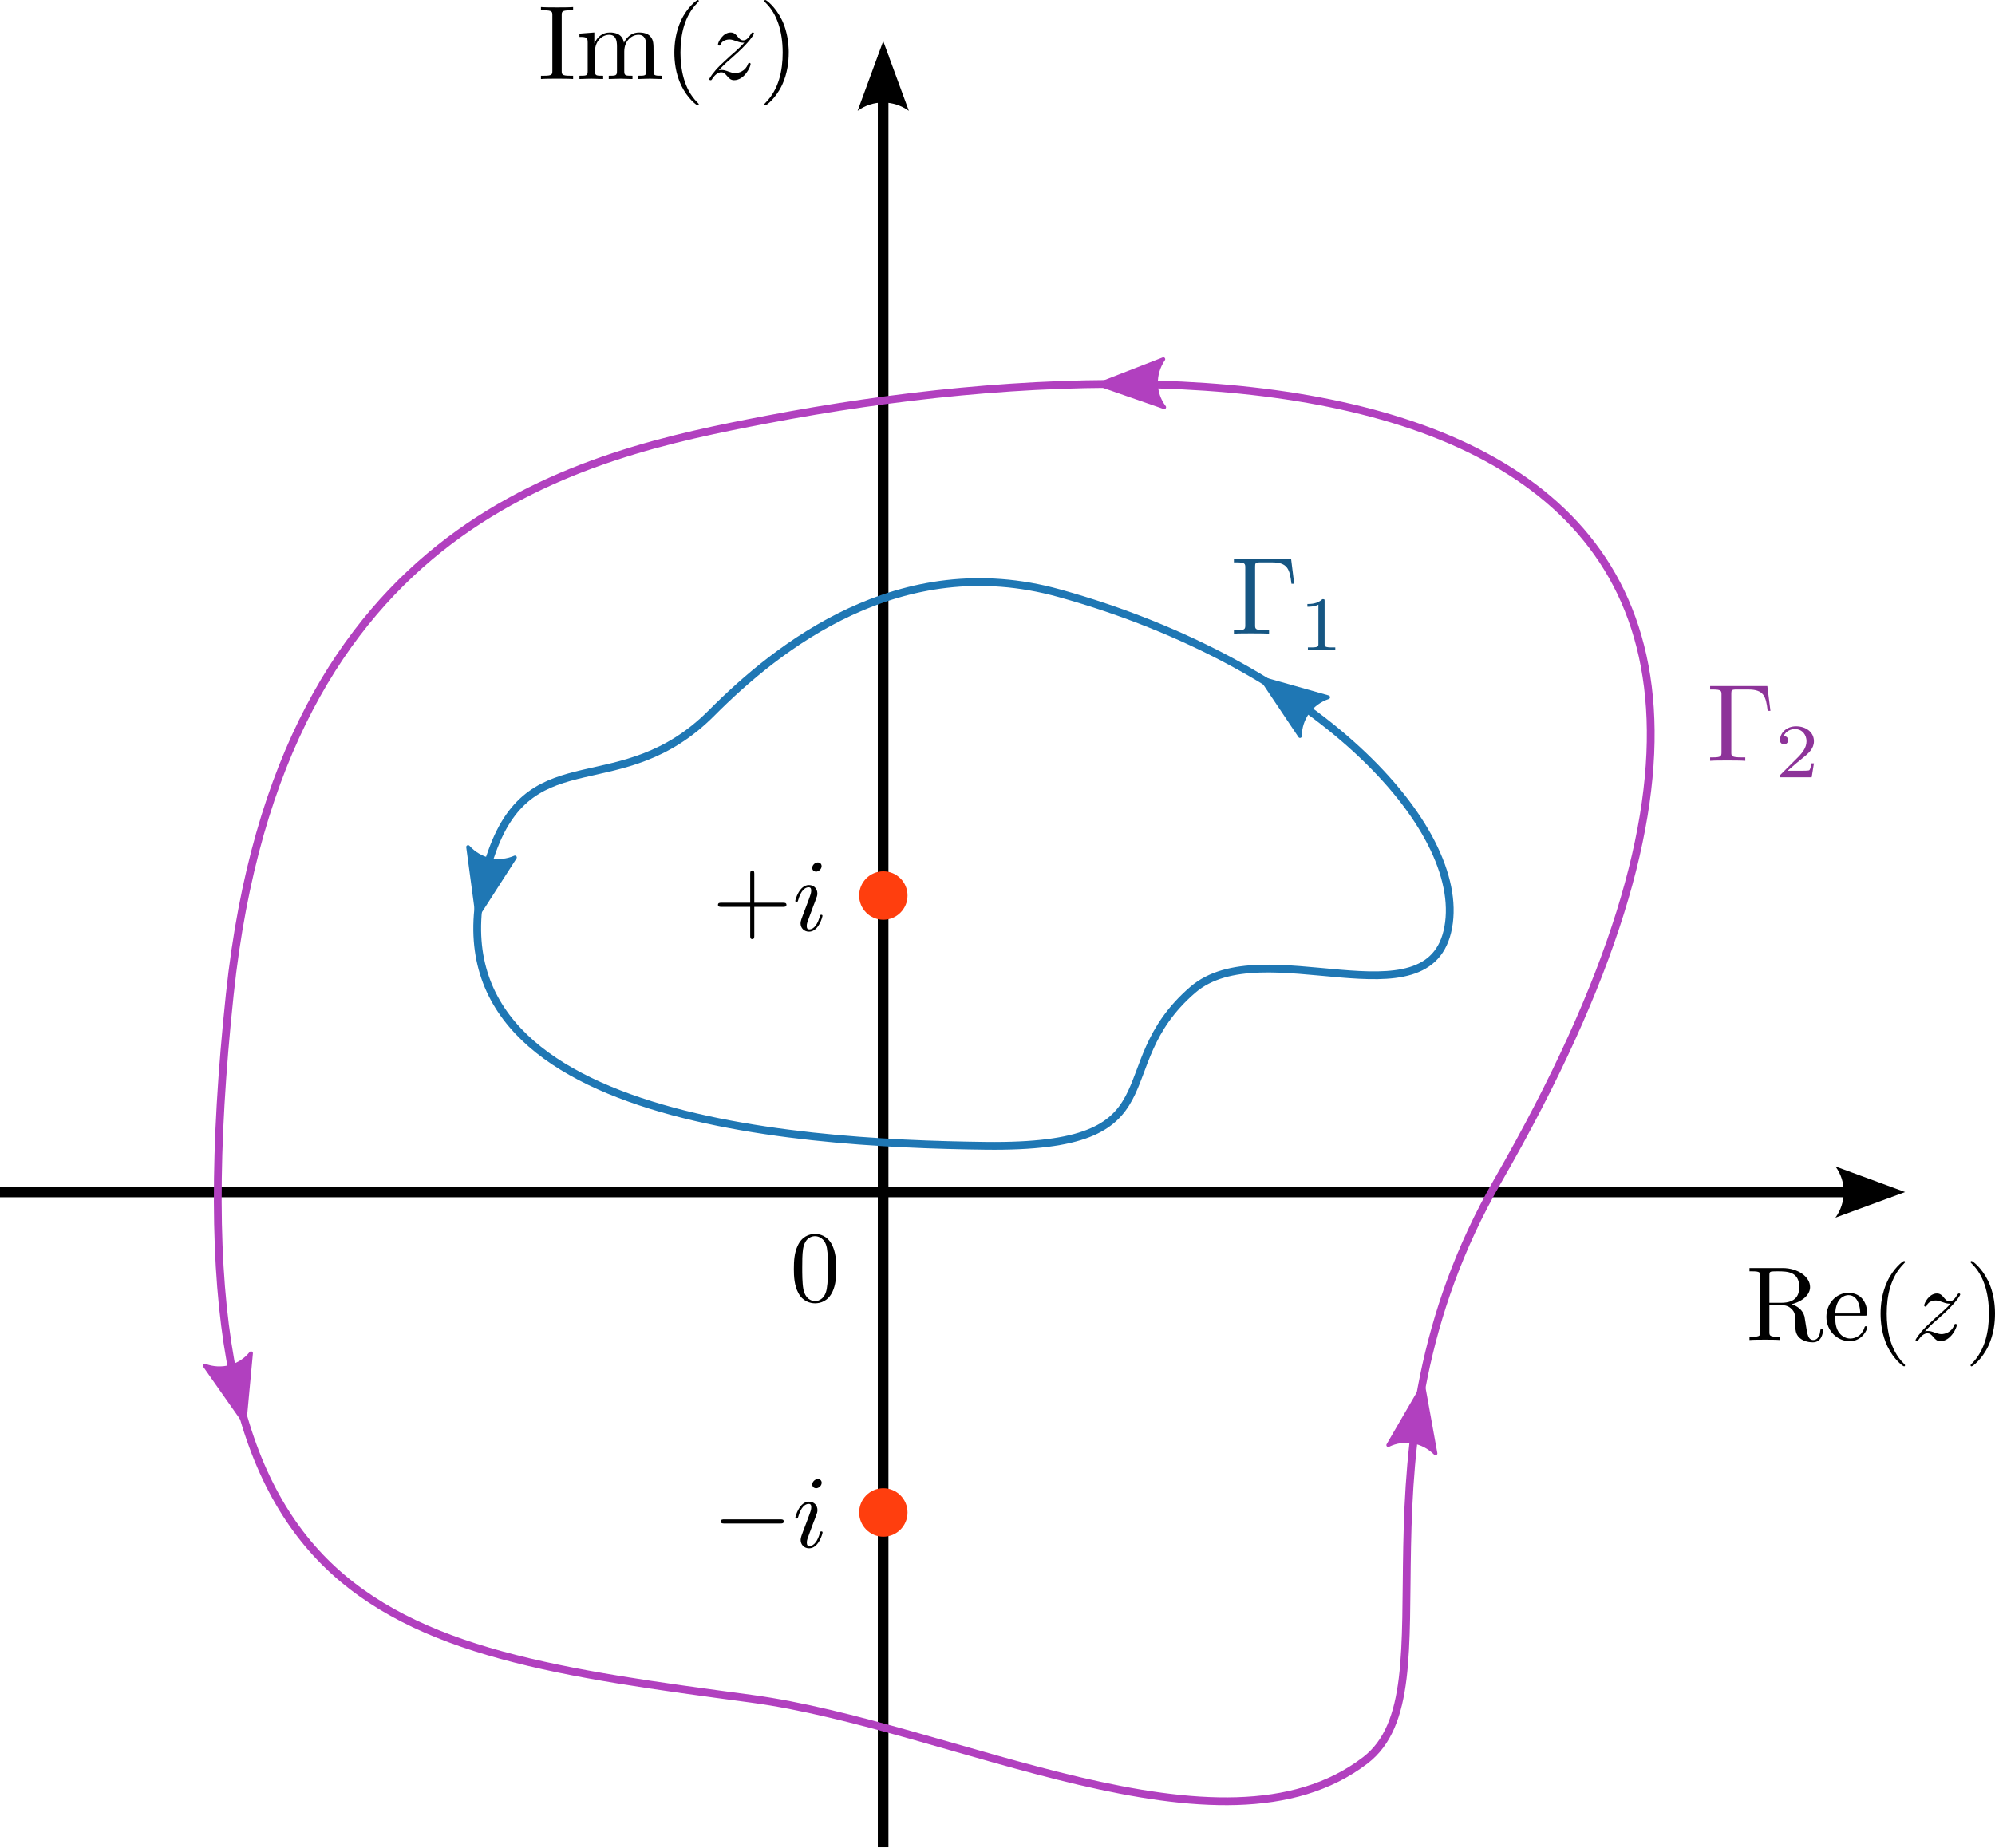
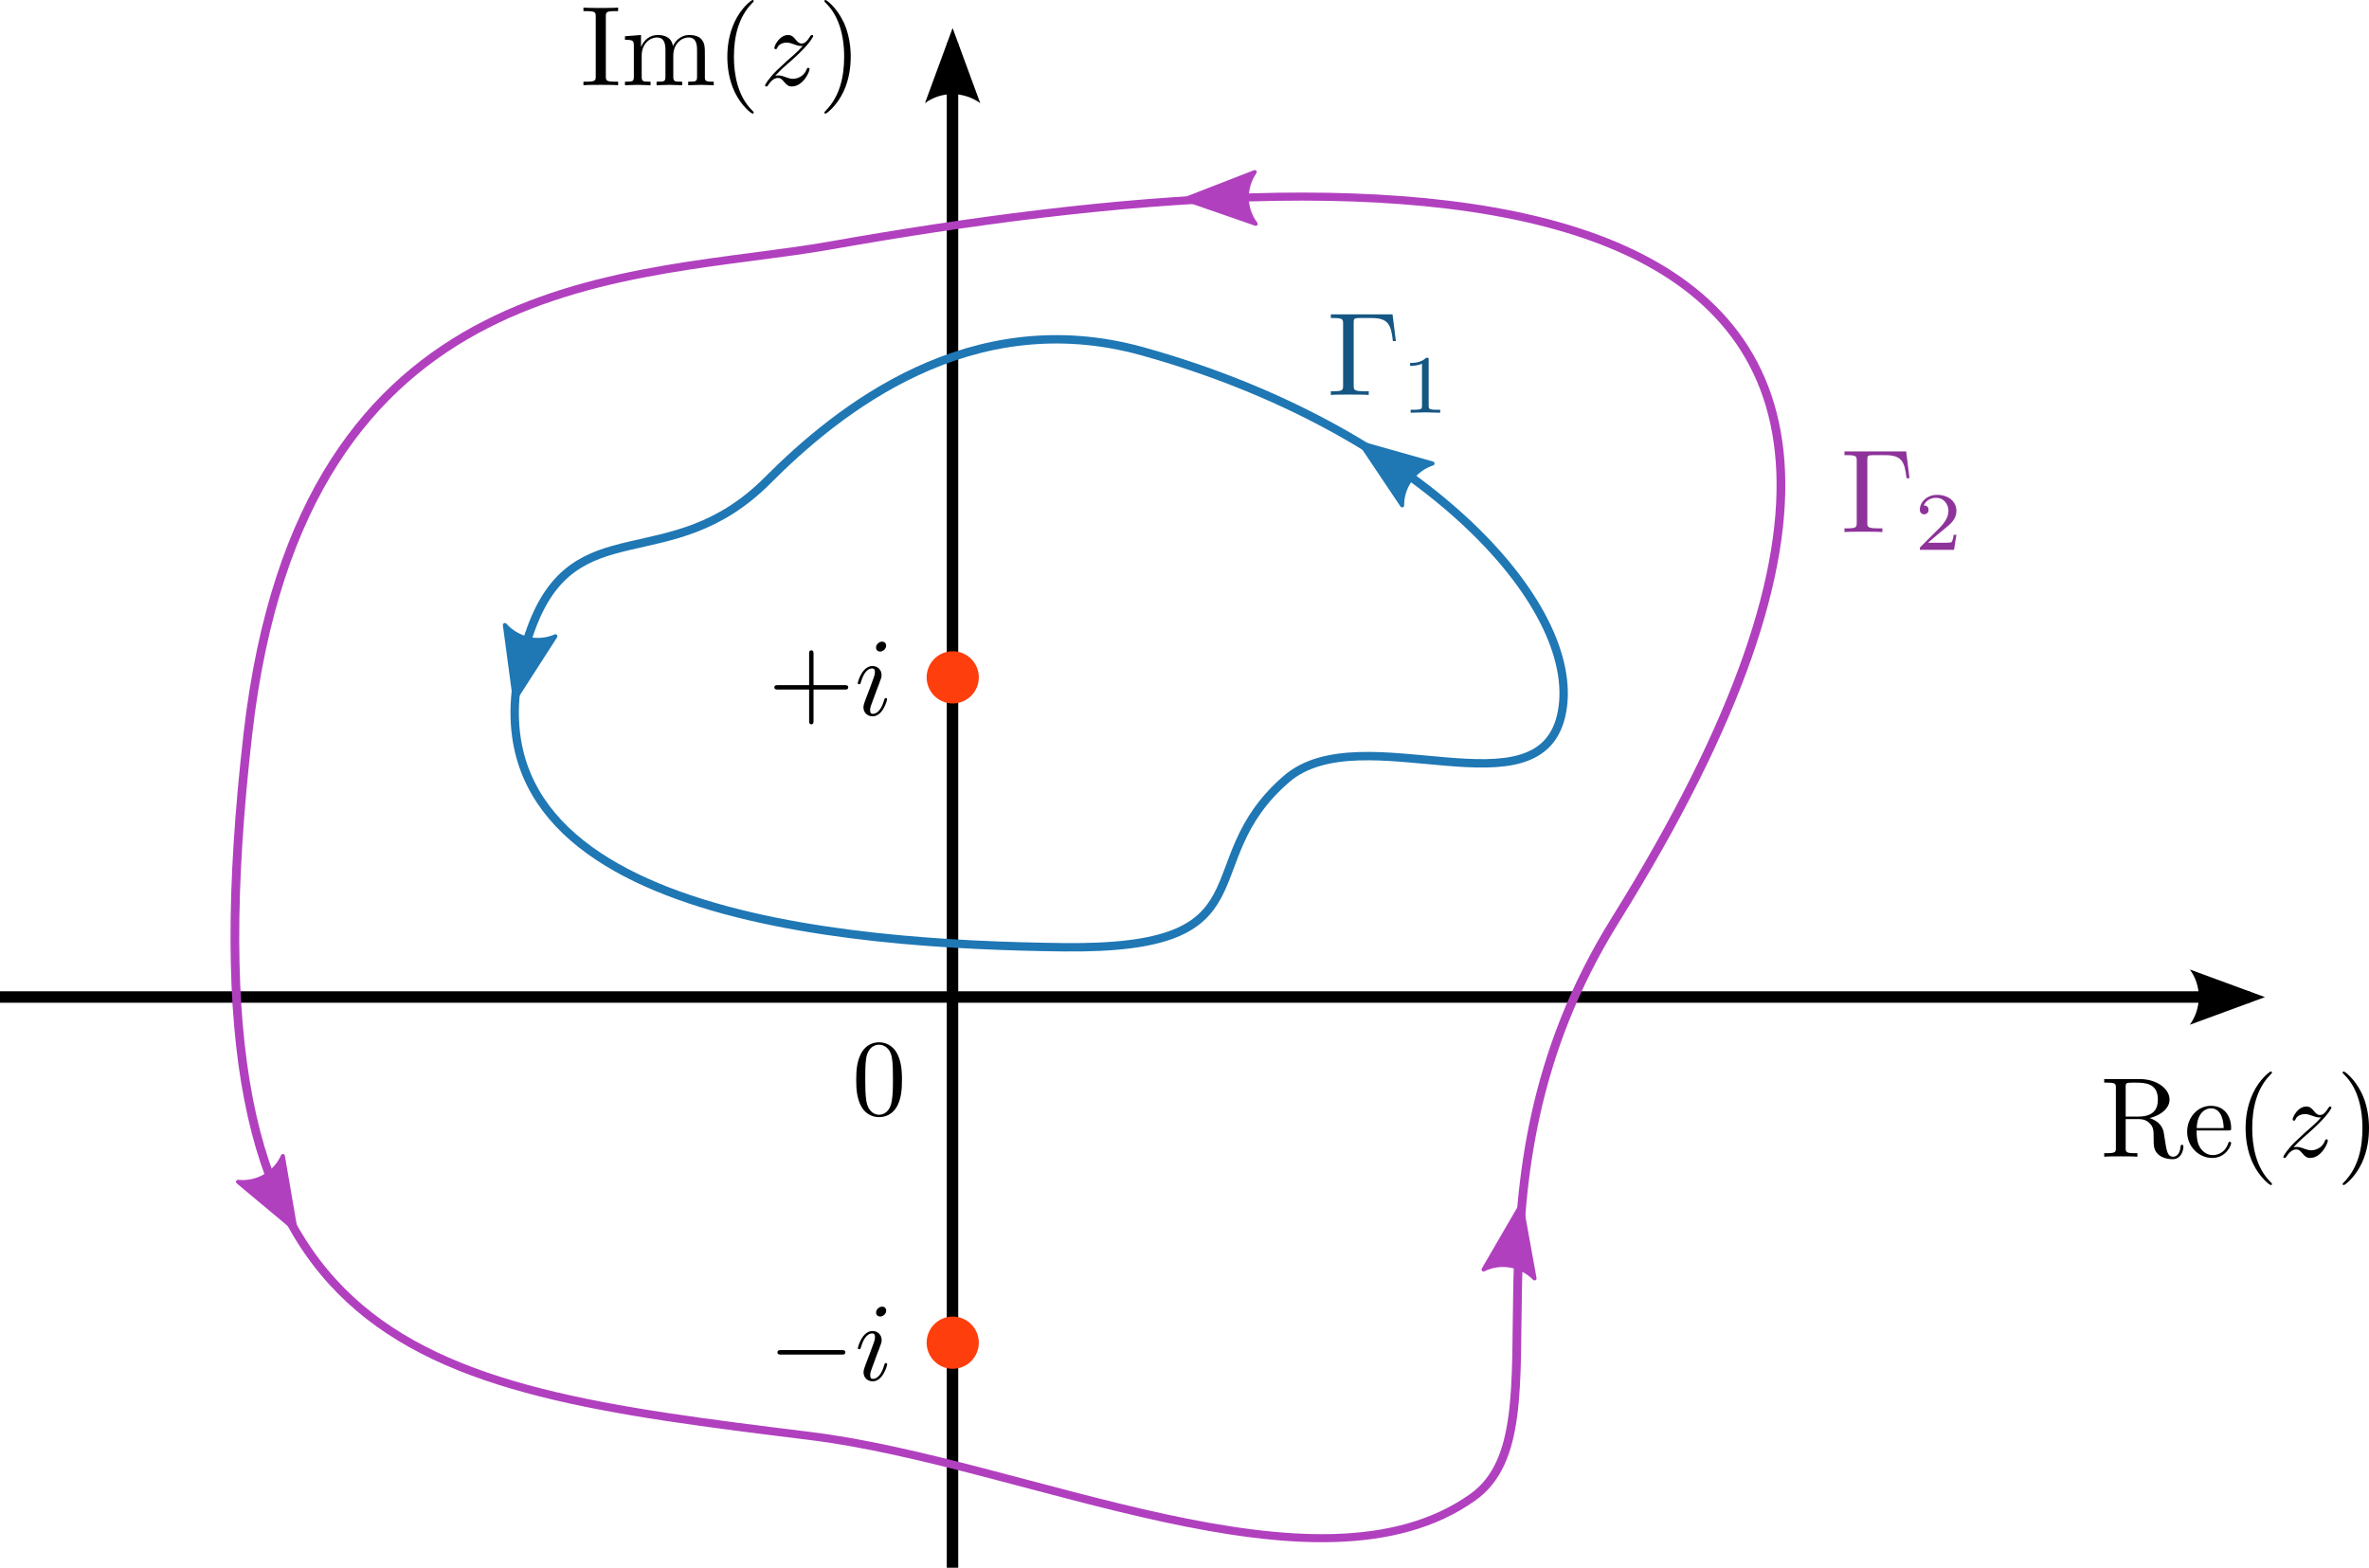
- <svg xmlns="http://www.w3.org/2000/svg" xmlns:xlink="http://www.w3.org/1999/xlink" version="1.1" id="svg2632" xml:space="preserve" width="320.701" height="296.972" viewBox="0 0 320.701 296.972">
+ <svg xmlns="http://www.w3.org/2000/svg" xmlns:xlink="http://www.w3.org/1999/xlink" version="1.1" id="svg2632" xml:space="preserve" width="353.085" height="233.702" viewBox="0 0 353.085 233.702">
  <defs id="defs2636">
    <marker style="overflow:visible" id="marker11990" refX="0" refY="0" orient="auto">
      <path transform="scale(-0.6)" d="M 8.719,4.034 -2.207,0.016 8.719,-4.002 c -1.745,2.372 -1.735,5.617 -6e-7,8.035 z" style="fill:#b140bf;fill-opacity:1;fill-rule:evenodd;stroke:#b140bf;stroke-width:0.625;stroke-linejoin:round;stroke-opacity:1" id="path11754" />
    </marker>
    <clipPath id="clipPath2650" clipPathUnits="userSpaceOnUse">
      <path id="path2648" d="M 6,9.143 H 140 V 144.143 H 6 Z" />
    </clipPath>
    <mask id="mask2652" height="1" width="1" y="0" x="0" maskUnits="userSpaceOnUse">
      <g id="g2658">
        <g id="g2656" clip-path="url(#clipPath2650)">
          <path id="path2654" style="fill:#000000;fill-opacity:0.97;fill-rule:nonzero;stroke:none" d="M 6,9.143 H 140 V 144.143 H 6 Z" />
        </g>
      </g>
    </mask>
    <clipPath id="clipPath2666" clipPathUnits="userSpaceOnUse">
      <path id="path2664" d="M 6,9.143 H 140 V 144.143 H 6 Z" />
    </clipPath>
    <clipPath id="clipPath2670" clipPathUnits="userSpaceOnUse">
      <path id="path2668" d="M 6,10 H 140 V 145 H 6 Z" />
    </clipPath>
    <marker style="overflow:visible" id="Arrow2Mend" refX="0" refY="0" orient="auto">
      <path transform="scale(-0.6)" d="M 8.719,4.034 -2.207,0.016 8.719,-4.002 c -1.745,2.372 -1.735,5.617 -6e-7,8.035 z" style="fill-rule:evenodd;stroke-width:0.625;stroke-linejoin:round" id="path3805" />
    </marker>
    <marker style="overflow:visible" id="marker10231" refX="0" refY="0" orient="auto">
      <path transform="scale(-0.6)" d="M 8.719,4.034 -2.207,0.016 8.719,-4.002 c -1.745,2.372 -1.735,5.617 -6e-7,8.035 z" style="fill-rule:evenodd;stroke-width:0.625;stroke-linejoin:round" id="path10229" />
    </marker>
    <marker style="overflow:visible" id="marker6400GyA" refX="0" refY="0" orient="auto">
      <path transform="scale(-0.6)" d="M 8.719,4.034 -2.207,0.016 8.719,-4.002 c -1.745,2.372 -1.735,5.617 -6e-7,8.035 z" style="fill:#a730b4;fill-rule:evenodd;stroke:#a730b4;stroke-width:0.625;stroke-linejoin:round" id="path4227" />
    </marker>
    <marker style="overflow:visible" id="marker6400GvI" refX="0" refY="0" orient="auto">
      <path transform="scale(-0.6)" d="M 8.719,4.034 -2.207,0.016 8.719,-4.002 c -1.745,2.372 -1.735,5.617 -6e-7,8.035 z" style="fill:#a730b4;fill-rule:evenodd;stroke:#a730b4;stroke-width:0.625;stroke-linejoin:round" id="path4224" />
    </marker>
    <marker style="overflow:visible" id="marker6400Gvdv" refX="0" refY="0" orient="auto">
      <path transform="scale(-0.6)" d="M 8.719,4.034 -2.207,0.016 8.719,-4.002 c -1.745,2.372 -1.735,5.617 -6e-7,8.035 z" style="fill:#2b45b2;fill-rule:evenodd;stroke:#2b45b2;stroke-width:0.625;stroke-linejoin:round" id="path4404" />
    </marker>
    <marker style="overflow:visible" id="marker6400GvdcE" refX="0" refY="0" orient="auto">
      <path transform="scale(-0.6)" d="M 8.719,4.034 -2.207,0.016 8.719,-4.002 c -1.745,2.372 -1.735,5.617 -6e-7,8.035 z" style="fill:#2b45b2;fill-rule:evenodd;stroke:#2b45b2;stroke-width:0.625;stroke-linejoin:round" id="path4407" />
    </marker>
    <marker style="overflow:visible" refX="0" refY="0" orient="auto" id="marker6400Gvdv3759">
      <path transform="scale(-0.6)" d="M 8.719,4.034 -2.207,0.016 8.719,-4.002 c -1.745,2.372 -1.735,5.617 -6e-7,8.035 z" style="fill:#1f77b4;fill-opacity:1;fill-rule:evenodd;stroke:#1f77b4;stroke-width:0.625;stroke-linejoin:round;stroke-opacity:1" id="path10471" />
    </marker>
    <marker style="overflow:visible" refX="0" refY="0" orient="auto" id="marker6400GvdcE9465">
      <path transform="scale(-0.6)" d="M 8.719,4.034 -2.207,0.016 8.719,-4.002 c -1.745,2.372 -1.735,5.617 -6e-7,8.035 z" style="fill:#1f77b4;fill-opacity:1;fill-rule:evenodd;stroke:#1f77b4;stroke-width:0.625;stroke-linejoin:round;stroke-opacity:1" id="path10474" />
    </marker>
    <marker orient="auto" refY="0" refX="0" id="marker11990-5" style="overflow:visible">
      <path id="path11754-6" style="fill:#b140bf;fill-opacity:1;fill-rule:evenodd;stroke:#b140bf;stroke-width:0.625;stroke-linejoin:round;stroke-opacity:1" d="M 8.719,4.034 -2.207,0.016 8.719,-4.002 c -1.745,2.372 -1.735,5.617 -6e-7,8.035 z" transform="scale(-0.6)" />
    </marker>
    <marker orient="auto" refY="0" refX="0" id="marker11990-9" style="overflow:visible">
      <path id="path11754-1" style="fill:#b140bf;fill-opacity:1;fill-rule:evenodd;stroke:#b140bf;stroke-width:0.625;stroke-linejoin:round;stroke-opacity:1" d="M 8.719,4.034 -2.207,0.016 8.719,-4.002 c -1.745,2.372 -1.735,5.617 -6e-7,8.035 z" transform="scale(-0.6)" />
    </marker>
    <g id="g8661">
      <symbol id="symbol3379" overflow="visible">
-         <path id="path1683" d="" style="stroke:none;" />
+         <path id="path1683" d="" style="stroke:none" />
      </symbol>
      <symbol id="symbol6897" overflow="visible">
-         <path id="path8850" d="M 5.516 -6.781 L 0.328 -6.781 L 0.328 -6.469 L 0.562 -6.469 C 1.328 -6.469 1.359 -6.359 1.359 -6 L 1.359 -0.781 C 1.359 -0.422 1.328 -0.312 0.562 -0.312 L 0.328 -0.312 L 0.328 0 C 0.672 -0.031 1.453 -0.031 1.844 -0.031 C 2.25 -0.031 3.156 -0.031 3.516 0 L 3.516 -0.312 L 3.188 -0.312 C 2.25 -0.312 2.25 -0.438 2.25 -0.781 L 2.25 -6.078 C 2.25 -6.406 2.266 -6.469 2.734 -6.469 L 3.766 -6.469 C 5.188 -6.469 5.391 -5.875 5.547 -4.531 L 5.797 -4.531 Z M 5.516 -6.781 " style="stroke:none;" />
+         <path id="path8850" d="m 5.516,-6.781 h -5.188 v 0.312 H 0.562 c 0.766,0 0.797,0.109 0.797,0.469 v 5.219 c 0,0.359 -0.031,0.469 -0.797,0.469 H 0.328 V 0 c 0.344,-0.031 1.125,-0.031 1.516,-0.031 0.406,0 1.312,0 1.672,0.031 V -0.312 H 3.188 C 2.25,-0.312 2.25,-0.438 2.25,-0.781 v -5.297 c 0,-0.328 0.016,-0.391 0.484,-0.391 h 1.031 c 1.422,0 1.625,0.594 1.781,1.938 h 0.25 z m 0,0" style="stroke:none" />
      </symbol>
      <symbol id="symbol1748" overflow="visible">
-         <path id="path863" d="" style="stroke:none;" />
+         <path id="path863" d="" style="stroke:none" />
      </symbol>
      <symbol id="symbol9109" overflow="visible">
-         <path id="path7968" d="M 2.328 -4.438 C 2.328 -4.625 2.328 -4.625 2.125 -4.625 C 1.672 -4.188 1.047 -4.188 0.766 -4.188 L 0.766 -3.938 C 0.922 -3.938 1.391 -3.938 1.766 -4.125 L 1.766 -0.578 C 1.766 -0.344 1.766 -0.25 1.078 -0.25 L 0.812 -0.25 L 0.812 0 C 0.938 0 1.797 -0.031 2.047 -0.031 C 2.266 -0.031 3.141 0 3.297 0 L 3.297 -0.25 L 3.031 -0.25 C 2.328 -0.25 2.328 -0.344 2.328 -0.578 Z M 2.328 -4.438 " style="stroke:none;" />
+         <path id="path7968" d="m 2.328,-4.438 c 0,-0.188 0,-0.188 -0.203,-0.188 -0.453,0.438 -1.078,0.438 -1.359,0.438 v 0.25 c 0.156,0 0.625,0 1,-0.188 v 3.547 c 0,0.234 0,0.328 -0.688,0.328 H 0.812 V 0 c 0.125,0 0.984,-0.031 1.234,-0.031 0.219,0 1.094,0.031 1.25,0.031 V -0.25 H 3.031 c -0.703,0 -0.703,-0.094 -0.703,-0.328 z m 0,0" style="stroke:none" />
      </symbol>
    </g>
    <g id="g6795">
      <symbol id="symbol1387" overflow="visible">
-         <path id="path3749" d="" style="stroke:none;" />
+         <path id="path3749" d="" style="stroke:none" />
      </symbol>
      <symbol id="symbol7741" overflow="visible">
-         <path id="path1888" d="M 5.516 -6.781 L 0.328 -6.781 L 0.328 -6.469 L 0.562 -6.469 C 1.328 -6.469 1.359 -6.359 1.359 -6 L 1.359 -0.781 C 1.359 -0.422 1.328 -0.312 0.562 -0.312 L 0.328 -0.312 L 0.328 0 C 0.672 -0.031 1.453 -0.031 1.844 -0.031 C 2.25 -0.031 3.156 -0.031 3.516 0 L 3.516 -0.312 L 3.188 -0.312 C 2.25 -0.312 2.25 -0.438 2.25 -0.781 L 2.25 -6.078 C 2.25 -6.406 2.266 -6.469 2.734 -6.469 L 3.766 -6.469 C 5.188 -6.469 5.391 -5.875 5.547 -4.531 L 5.797 -4.531 Z M 5.516 -6.781 " style="stroke:none;" />
+         <path id="path1888" d="m 5.516,-6.781 h -5.188 v 0.312 H 0.562 c 0.766,0 0.797,0.109 0.797,0.469 v 5.219 c 0,0.359 -0.031,0.469 -0.797,0.469 H 0.328 V 0 c 0.344,-0.031 1.125,-0.031 1.516,-0.031 0.406,0 1.312,0 1.672,0.031 V -0.312 H 3.188 C 2.25,-0.312 2.25,-0.438 2.25,-0.781 v -5.297 c 0,-0.328 0.016,-0.391 0.484,-0.391 h 1.031 c 1.422,0 1.625,0.594 1.781,1.938 h 0.25 z m 0,0" style="stroke:none" />
      </symbol>
      <symbol id="symbol8050" overflow="visible">
-         <path id="path3051" d="" style="stroke:none;" />
+         <path id="path3051" d="" style="stroke:none" />
      </symbol>
      <symbol id="symbol9562" overflow="visible">
-         <path id="path5824" d="M 3.516 -1.266 L 3.281 -1.266 C 3.266 -1.109 3.188 -0.703 3.094 -0.641 C 3.047 -0.594 2.516 -0.594 2.406 -0.594 L 1.125 -0.594 C 1.859 -1.234 2.109 -1.438 2.516 -1.766 C 3.031 -2.172 3.516 -2.609 3.516 -3.266 C 3.516 -4.109 2.781 -4.625 1.891 -4.625 C 1.031 -4.625 0.438 -4.016 0.438 -3.375 C 0.438 -3.031 0.734 -2.984 0.812 -2.984 C 0.969 -2.984 1.172 -3.109 1.172 -3.359 C 1.172 -3.484 1.125 -3.734 0.766 -3.734 C 0.984 -4.219 1.453 -4.375 1.781 -4.375 C 2.484 -4.375 2.844 -3.828 2.844 -3.266 C 2.844 -2.656 2.406 -2.188 2.188 -1.938 L 0.516 -0.266 C 0.438 -0.203 0.438 -0.188 0.438 0 L 3.312 0 Z M 3.516 -1.266 " style="stroke:none;" />
+         <path id="path5824" d="M 3.516,-1.266 H 3.281 c -0.016,0.156 -0.094,0.562 -0.188,0.625 C 3.047,-0.594 2.516,-0.594 2.406,-0.594 H 1.125 c 0.734,-0.641 0.984,-0.844 1.391,-1.172 0.516,-0.406 1,-0.844 1,-1.5 0,-0.844 -0.734,-1.359 -1.625,-1.359 -0.859,0 -1.453,0.609 -1.453,1.25 0,0.344 0.297,0.391 0.375,0.391 0.156,0 0.359,-0.125 0.359,-0.375 0,-0.125 -0.047,-0.375 -0.406,-0.375 C 0.984,-4.219 1.453,-4.375 1.781,-4.375 c 0.703,0 1.062,0.547 1.062,1.109 0,0.609 -0.438,1.078 -0.656,1.328 L 0.516,-0.266 C 0.438,-0.203 0.438,-0.188 0.438,0 h 2.875 z m 0,0" style="stroke:none" />
      </symbol>
    </g>
  </defs>
-   <g transform="matrix(1.333333,0,0,-1.333333,-319.0681,426.5951)" id="g2640">
+   <g transform="matrix(1.333333,0,0,-1.333333,-319.0681,383.5942)" id="g2640">
    <g id="g2662" />
    <g style="stroke-width:1.053" transform="matrix(0.95,0,0,0.95,276.18,101.2489)" id="g10437">
      <path id="path2782" style="fill:#000000;fill-opacity:1;fill-rule:nonzero;stroke:none;stroke-width:1.053" d="m 56.906,115.108 h 3.653 c 0.179,0 0.429,0 0.429,0.261 0,0.262 -0.25,0.262 -0.429,0.262 h -3.653 v 3.664 c 0,0.18 0,0.43 -0.261,0.43 -0.258,0 -0.258,-0.25 -0.258,-0.43 v -3.664 h -3.66 c -0.184,0 -0.43,0 -0.43,-0.262 0,-0.261 0.246,-0.261 0.43,-0.261 h 3.66 v -3.661 c 0,-0.183 0,-0.429 0.258,-0.429 0.261,0 0.261,0.246 0.261,0.429 z" />
      <path id="path2784" style="fill:#000000;fill-opacity:1;fill-rule:nonzero;stroke:none;stroke-width:1.053" d="m 65.449,120.276 v 0.046 l -0.004,0.028 -0.007,0.019 -0.008,0.047 -0.008,0.02 -0.008,0.023 -0.016,0.039 -0.011,0.024 -0.012,0.019 -0.016,0.016 -0.011,0.019 -0.012,0.016 -0.031,0.031 -0.02,0.016 -0.015,0.012 -0.024,0.015 -0.016,0.012 -0.023,0.012 -0.019,0.011 -0.02,0.008 -0.047,0.016 -0.027,0.008 -0.047,0.007 -0.027,0.004 h -0.028 l -0.027,0.004 c -0.356,0 -0.707,-0.344 -0.707,-0.695 0,-0.25 0.183,-0.473 0.496,-0.473 0.301,0 0.695,0.301 0.695,0.696 z" />
      <path id="path2786" style="fill:#000000;fill-opacity:1;fill-rule:nonzero;stroke:none;stroke-width:1.053" d="m 64.453,115.358 0.012,0.035 0.015,0.031 0.024,0.063 0.012,0.023 0.011,0.027 0.032,0.094 0.023,0.059 0.012,0.019 0.011,0.039 0.012,0.035 0.016,0.039 0.008,0.016 0.004,0.024 0.015,0.039 0.016,0.046 0.012,0.028 0.007,0.023 0.008,0.028 0.012,0.027 0.012,0.031 0.011,0.035 c 0.11,0.262 0.172,0.438 0.172,0.692 0,0.586 -0.418,1.066 -1.074,1.066 -1.227,0 -1.727,-1.89 -1.727,-2.012 0,-0.132 0.133,-0.132 0.161,-0.132 0.132,0 0.144,0.031 0.21,0.242 0.352,1.23 0.872,1.617 1.321,1.617 0.101,0 0.328,0 0.328,-0.418 0,-0.273 -0.098,-0.551 -0.149,-0.68 -0.101,-0.34 -0.691,-1.855 -0.902,-2.422 -0.125,-0.335 -0.301,-0.769 -0.301,-1.043 0,-0.613 0.446,-1.07 1.078,-1.07 1.223,0 1.707,1.895 1.707,2.012 0,0.133 -0.113,0.133 -0.156,0.133 -0.129,0 -0.129,-0.039 -0.195,-0.239 -0.234,-0.82 -0.664,-1.617 -1.332,-1.617 -0.223,0 -0.317,0.129 -0.317,0.43 0,0.328 0.083,0.512 0.383,1.305 z" />
    </g>
    <g style="stroke-width:1.053" transform="matrix(0.95,0,0,0.95,276.569,104.4192)" id="g10442">
      <path id="path2788" style="fill:#000000;fill-opacity:1;fill-rule:nonzero;stroke:none;stroke-width:1.053" d="m 59.777,33.506 h 0.086 l 0.039,0.004 h 0.02 l 0.019,0.004 h 0.043 l 0.016,0.004 0.039,0.008 0.016,0.003 0.019,0.008 0.031,0.008 0.016,0.008 0.012,0.008 0.015,0.011 0.016,0.008 0.012,0.012 0.008,0.012 0.011,0.015 0.004,0.008 0.008,0.008 v 0.008 l 0.008,0.008 v 0.007 l 0.008,0.008 v 0.008 l 0.004,0.008 0.003,0.012 v 0.019 l 0.004,0.012 v 0.012 l 0.004,0.007 v 0.024 c 0,0.265 -0.238,0.265 -0.461,0.265 h -7.074 c -0.223,0 -0.453,0 -0.453,-0.265 0,-0.262 0.23,-0.262 0.453,-0.262 z" />
      <path id="path2790" style="fill:#000000;fill-opacity:1;fill-rule:nonzero;stroke:none;stroke-width:1.053" d="m 65.047,38.674 v 0.047 l -0.004,0.027 -0.004,0.02 -0.004,0.023 -0.008,0.024 -0.004,0.023 -0.007,0.02 -0.012,0.023 -0.016,0.039 -0.015,0.02 -0.012,0.019 -0.012,0.016 -0.066,0.066 -0.016,0.012 -0.019,0.012 -0.02,0.015 -0.019,0.008 -0.02,0.012 -0.023,0.012 -0.047,0.015 -0.047,0.008 -0.027,0.008 h -0.051 l -0.032,0.004 c -0.355,0 -0.707,-0.34 -0.707,-0.692 0,-0.254 0.184,-0.472 0.5,-0.472 0.297,0 0.692,0.296 0.692,0.691 z" />
      <path id="path2792" style="fill:#000000;fill-opacity:1;fill-rule:nonzero;stroke:none;stroke-width:1.053" d="m 64.051,33.76 0.015,0.035 0.012,0.031 0.016,0.032 0.008,0.027 0.015,0.027 0.008,0.024 0.008,0.027 0.012,0.024 0.007,0.023 0.016,0.039 0.008,0.023 0.008,0.016 0.007,0.02 0.012,0.039 0.016,0.039 0.011,0.035 0.024,0.058 0.008,0.024 0.008,0.019 0.007,0.024 0.008,0.027 0.008,0.024 0.012,0.027 0.011,0.031 0.008,0.028 0.016,0.035 c 0.105,0.261 0.172,0.441 0.172,0.691 0,0.586 -0.418,1.07 -1.074,1.07 -1.227,0 -1.727,-1.894 -1.727,-2.015 0,-0.129 0.129,-0.129 0.16,-0.129 0.129,0 0.141,0.027 0.207,0.238 0.352,1.231 0.875,1.621 1.32,1.621 0.102,0 0.329,0 0.329,-0.418 0,-0.277 -0.094,-0.55 -0.145,-0.683 -0.105,-0.34 -0.695,-1.852 -0.906,-2.418 -0.125,-0.336 -0.297,-0.77 -0.297,-1.047 0,-0.609 0.441,-1.07 1.074,-1.07 1.227,0 1.711,1.894 1.711,2.011 0,0.133 -0.117,0.133 -0.156,0.133 -0.133,0 -0.133,-0.039 -0.196,-0.234 -0.234,-0.824 -0.664,-1.621 -1.335,-1.621 -0.219,0 -0.313,0.132 -0.313,0.429 0,0.328 0.082,0.512 0.379,1.309 z" />
    </g>
-     <path id="path4630-3" d="M 239.301,176.227 H 467.293" style="fill:none;stroke:#000000;stroke-width:1.281;stroke-linecap:butt;stroke-linejoin:miter;stroke-miterlimit:4;stroke-dasharray:none;stroke-opacity:1;marker-end:url(#Arrow2Mend)" />
-     <path id="path4632-0" d="M 345.774,97.217 V 313.291" style="fill:none;stroke:#000000;stroke-width:1.281;stroke-linecap:butt;stroke-linejoin:miter;stroke-miterlimit:4;stroke-dasharray:none;stroke-opacity:1;marker-end:url(#Arrow2Mend)" />
+     <path id="path4630-3" d="M 239.301,176.227 H 490.789" style="fill:none;stroke:#000000;stroke-width:1.281;stroke-linecap:butt;stroke-linejoin:miter;stroke-miterlimit:4;stroke-dasharray:none;stroke-opacity:1;marker-end:url(#Arrow2Mend)" />
+     <path id="path4632-0" d="M 345.774,112.419 V 282.868" style="fill:none;stroke:#000000;stroke-width:1.281;stroke-linecap:butt;stroke-linejoin:miter;stroke-miterlimit:4;stroke-dasharray:none;stroke-opacity:1;marker-end:url(#Arrow2Mend)" />
    <g style="stroke-width:0.893" id="g4835-1" transform="matrix(0.2292734,0,0,-0.2296041,266.1722,245.1435)">
      <g word-spacing="normal" letter-spacing="normal" font-size-adjust="none" font-stretch="normal" font-weight="normal" font-variant="normal" font-style="normal" stroke-miterlimit="10.433" xml:space="preserve" transform="matrix(1.062992,0,0,-1.062992,-186.0236,789.2717)" id="content-4" style="font-style:normal;font-variant:normal;font-weight:normal;font-stretch:normal;letter-spacing:normal;word-spacing:normal;text-anchor:start;fill:none;stroke:#000000;stroke-width:0.576;stroke-linecap:butt;stroke-linejoin:miter;stroke-miterlimit:10.433;stroke-dasharray:none;stroke-dashoffset:0;stroke-opacity:1">
        <path id="path4838-7" d="m 478.44,422.14 v 0.74 l -0.01,0.75 -0.02,0.75 -0.04,0.74 -0.04,0.75 -0.06,0.74 -0.08,0.74 -0.09,0.73 -0.12,0.73 -0.14,0.73 -0.16,0.72 -0.19,0.72 -0.21,0.72 -0.25,0.7 -0.28,0.7 -0.15,0.35 -0.16,0.34 c -2.28,4.8 -6.37,5.6 -8.47,5.6 -2.98,0 -6.62,-1.3 -8.67,-5.94 -1.59,-3.44 -1.84,-7.33 -1.84,-11.31 0,-3.74 0.2,-8.22 2.25,-12 2.14,-4.03 5.78,-5.03 8.22,-5.03 v 1.09 c -1.94,0 -4.89,1.25 -5.79,6.03 -0.54,2.98 -0.54,7.56 -0.54,10.52 0,3.18 0,6.46 0.4,9.15 0.94,5.94 4.68,6.38 5.93,6.38 1.64,0 4.93,-0.89 5.87,-5.83 0.5,-2.78 0.5,-6.58 0.5,-9.7 0,-3.75 0,-7.13 -0.55,-10.32 -0.75,-4.73 -3.59,-6.23 -5.82,-6.23 v 0 -1.09 c 2.68,0 6.46,1.04 8.67,5.78 1.59,3.43 1.84,7.31 1.84,11.25 z" style="fill:#000000;stroke-width:0" />
      </g>
    </g>
    <ellipse transform="scale(1,-1)" ry="2.92" rx="2.916" cy="-137.58" cx="345.8" id="path4188-8-2" style="fill:#ff3e0e;fill-opacity:1;stroke:none;stroke-width:0.459;stroke-miterlimit:4;stroke-dasharray:none;stroke-dashoffset:0;stroke-opacity:1" />
    <path style="fill:none;stroke:#1f77b4;stroke-width:1.2;stroke-linecap:butt;stroke-linejoin:miter;stroke-miterlimit:4;stroke-dasharray:none;stroke-opacity:1;marker-end:url(#marker6400Gvdv3759)" d="m 298.405,216.442 -1.199,-5.383" id="path4368-6-7-8" />
    <path style="fill:none;stroke:#1f77b4;stroke-width:1.2;stroke-linecap:butt;stroke-linejoin:miter;stroke-miterlimit:4;stroke-dasharray:none;stroke-opacity:1;marker-end:url(#marker6400GvdcE9465)" d="m 396.396,234.493 -3.747,2.72" id="path4368-6-9-0" />
-     <g style="stroke-width:0.966" id="g5403-9" transform="matrix(0.2398992,0,0,-0.2398992,378.2455,244.1336)">
+     <g style="stroke-width:0.966" id="g5403-9" transform="matrix(0.2398992,0,0,-0.2398992,402.5337,244.1336)">
      <g word-spacing="normal" letter-spacing="normal" font-size-adjust="none" font-stretch="normal" font-weight="normal" font-variant="normal" font-style="normal" stroke-miterlimit="10.433" xml:space="preserve" transform="matrix(1.062992,0,0,-1.062992,-186.0236,789.2717)" id="g5405-3" style="font-style:normal;font-variant:normal;font-weight:normal;font-stretch:normal;letter-spacing:normal;word-spacing:normal;text-anchor:start;fill:none;stroke:#000000;stroke-width:0.84;stroke-linecap:butt;stroke-linejoin:miter;stroke-miterlimit:10.433;stroke-dasharray:none;stroke-dashoffset:0;stroke-opacity:1">
        <path id="path5407-7" d="m 477.19,423.14 0.45,0.12 0.44,0.12 0.44,0.14 0.43,0.15 0.42,0.16 0.42,0.17 0.4,0.18 0.4,0.19 0.39,0.19 0.37,0.21 0.37,0.22 0.35,0.22 0.34,0.23 0.33,0.24 0.32,0.25 0.3,0.26 0.29,0.27 0.27,0.27 0.26,0.28 0.24,0.29 0.23,0.29 0.21,0.31 0.19,0.3 0.18,0.32 0.15,0.32 0.14,0.33 0.12,0.33 0.09,0.35 0.08,0.34 0.06,0.35 0.03,0.36 0.01,0.36 c 0,4.78 -5.67,8.97 -13,8.97 h -15.64 v -1.55 h 1.19 c 3.84,0 3.93,-0.54 3.93,-2.34 v -26.25 c 0,-1.8 -0.09,-2.34 -3.93,-2.34 h -1.19 v -1.55 c 1.78,0.16 5.33,0.16 7.27,0.16 1.93,0 5.48,0 7.28,-0.16 v 1.55 h -1.21 c -3.82,0 -3.93,0.54 -3.93,2.34 v 12.59 1.11 12.89 c 0,1.16 0,1.75 1.09,1.91 0.5,0.09 1.95,0.09 2.95,0.09 4.47,0 10.07,-0.2 10.07,-7.42 0,-3.44 -1.21,-7.47 -8.58,-7.47 h -5.53 v -1.11 h 5.73 c 0.8,0 2.89,0 4.63,-1.68 1.9,-1.8 1.9,-3.35 1.9,-6.68 0,-3.25 0,-5.23 2.03,-7.12 2.05,-1.8 4.78,-2.09 6.28,-2.09 3.89,0 4.74,4.07 4.74,5.48 0,0.3 0,0.84 -0.64,0.84 -0.55,0 -0.55,-0.45 -0.61,-0.79 -0.3,-3.55 -2.03,-4.44 -3.28,-4.44 -2.44,0 -2.85,2.55 -3.55,7.17 l -0.64,3.99 c -0.89,3.18 -3.34,4.84 -6.08,5.78 z" style="fill:#000000;stroke-width:0" />
        <path id="path5409-3" d="m 497.77,417.71 0.05,1.05 c 0.29,7.42 4.48,8.66 6.18,8.66 5.13,0 5.63,-6.72 5.63,-8.66 h -11.81 l -0.05,-1.05 h 13.91 c 1.09,0 1.23,0 1.23,1.05 0,4.92 -2.69,9.75 -8.91,9.75 -5.78,0 -10.37,-5.12 -10.37,-11.36 0,-6.67 5.23,-11.5 10.97,-11.5 6.08,0 8.31,5.53 8.31,6.47 0,0.5 -0.39,0.61 -0.64,0.61 -0.45,0 -0.55,-0.3 -0.66,-0.7 -1.73,-5.13 -6.22,-5.13 -6.72,-5.13 -2.5,0 -4.48,1.49 -5.62,3.33 -1.5,2.39 -1.5,5.69 -1.5,7.48 z" style="fill:#000000;stroke-width:0" />
        <path id="path5411-0" d="m 530.8,394.25 v 0.02 0.03 0.01 0.02 l -0.01,0.01 v 0.02 l -0.01,0.01 v 0.02 l -0.01,0.02 -0.01,0.02 -0.02,0.02 -0.01,0.03 -0.02,0.02 -0.01,0.03 -0.03,0.03 -0.02,0.03 -0.03,0.03 -0.03,0.04 -0.01,0.02 -0.02,0.02 -0.01,0.02 -0.02,0.02 -0.02,0.02 -0.02,0.03 -0.02,0.02 -0.03,0.02 -0.02,0.03 -0.02,0.02 -0.03,0.03 -0.02,0.03 -0.03,0.03 -0.03,0.03 -0.02,0.03 -0.03,0.03 -0.04,0.03 -0.03,0.03 -0.03,0.04 -0.03,0.03 -0.04,0.04 -0.04,0.03 -0.03,0.04 -0.04,0.04 c -6.22,6.28 -7.81,15.69 -7.81,23.31 0,8.67 1.88,17.35 8.01,23.56 0.64,0.61 0.64,0.71 0.64,0.86 0,0.35 -0.19,0.49 -0.48,0.49 -0.5,0 -4.99,-3.38 -7.92,-9.7 -2.55,-5.49 -3.15,-11.02 -3.15,-15.21 0,-3.89 0.55,-9.9 3.28,-15.54 2.99,-6.13 7.29,-9.36 7.79,-9.36 0.29,0 0.48,0.14 0.48,0.5 z" style="fill:#000000;stroke-width:0" />
        <path id="path5413-5" d="m 540.26,410.34 0.25,0.27 0.24,0.25 0.23,0.25 0.23,0.24 0.22,0.23 0.22,0.22 0.21,0.22 0.21,0.21 0.2,0.2 0.19,0.19 0.2,0.19 0.18,0.19 0.19,0.17 0.18,0.18 0.35,0.33 0.34,0.32 0.34,0.3 0.32,0.29 0.33,0.29 0.64,0.56 0.33,0.29 0.34,0.28 c 0,0.05 3.07,2.69 4.87,4.49 4.73,4.64 5.83,7.03 5.83,7.21 0,0.5 -0.45,0.5 -0.55,0.5 -0.34,0 -0.5,-0.09 -0.75,-0.54 -1.48,-2.39 -2.53,-3.19 -3.73,-3.19 -1.21,0 -1.8,0.75 -2.55,1.59 -0.94,1.16 -1.78,2.14 -3.44,2.14 -3.73,0 -6.01,-4.62 -6.01,-5.67 0,-0.25 0.14,-0.54 0.59,-0.54 0.45,0 0.55,0.25 0.64,0.54 0.95,2.3 3.85,2.35 4.24,2.35 1.04,0 2,-0.36 3.14,-0.75 2,-0.75 2.54,-0.75 3.84,-0.75 -1.8,-2.14 -5.98,-5.74 -6.92,-6.53 l -4.49,-4.18 c -3.39,-3.34 -5.14,-6.18 -5.14,-6.53 0,-0.5 0.5,-0.5 0.6,-0.5 0.4,0 0.5,0.1 0.79,0.64 1.16,1.75 2.64,3.1 4.24,3.1 1.15,0 1.65,-0.46 2.89,-1.89 0.86,-1.05 1.75,-1.85 3.19,-1.85 4.93,0 7.82,6.33 7.82,7.67 0,0.25 -0.2,0.5 -0.59,0.5 -0.45,0 -0.55,-0.29 -0.7,-0.65 -1.14,-3.24 -4.33,-4.17 -5.99,-4.17 -0.98,0 -1.89,0.29 -2.93,0.64 -1.69,0.64 -2.44,0.84 -3.49,0.84 -0.09,0 -0.89,0 -1.34,-0.14 z" style="fill:#000000;stroke-width:0" />
        <path id="path5415-7" d="m 573.34,418.65 v 0.37 l -0.01,0.39 -0.01,0.39 -0.01,0.41 -0.04,0.84 -0.06,0.88 -0.08,0.92 -0.11,0.95 -0.13,0.97 -0.17,1.01 -0.19,1.02 -0.23,1.03 -0.27,1.05 -0.3,1.06 -0.35,1.07 -0.4,1.07 -0.21,0.53 -0.22,0.53 -0.24,0.53 -0.25,0.53 c -2.99,6.12 -7.27,9.36 -7.77,9.36 -0.29,0 -0.5,-0.19 -0.5,-0.49 0,-0.15 0,-0.25 0.94,-1.15 4.89,-4.92 7.74,-12.85 7.74,-23.27 0,-8.51 -1.85,-17.28 -8.04,-23.56 -0.64,-0.59 -0.64,-0.7 -0.64,-0.84 0,-0.3 0.21,-0.5 0.5,-0.5 0.5,0 4.97,3.39 7.93,9.71 2.53,5.47 3.12,11 3.12,15.19 z" style="fill:#000000;stroke-width:0" />
      </g>
    </g>
-     <g style="stroke-width:0.966" id="g5487-6" transform="matrix(0.2398992,0,0,-0.2398992,232.631,396.1793)">
+     <g style="stroke-width:0.966" id="g5487-6" transform="matrix(0.2398992,0,0,-0.2398992,232.631,363.9286)">
      <g id="g5489-8" transform="matrix(1.062992,0,0,-1.062992,-186.0236,789.2717)" xml:space="preserve" stroke-miterlimit="10.433" font-style="normal" font-variant="normal" font-weight="normal" font-stretch="normal" font-size-adjust="none" letter-spacing="normal" word-spacing="normal" style="font-style:normal;font-variant:normal;font-weight:normal;font-stretch:normal;letter-spacing:normal;word-spacing:normal;text-anchor:start;fill:none;stroke:#000000;stroke-width:0.84;stroke-linecap:butt;stroke-linejoin:miter;stroke-miterlimit:10.433;stroke-dasharray:none;stroke-dashoffset:0;stroke-opacity:1">
        <path d="m 466.72,436.34 v 0.16 l 0.01,0.16 v 0.15 l 0.01,0.15 0.01,0.13 0.01,0.13 0.02,0.13 0.03,0.11 0.03,0.12 0.04,0.1 0.05,0.1 0.05,0.09 0.06,0.09 0.08,0.08 0.08,0.08 0.09,0.07 0.11,0.06 0.12,0.06 0.06,0.03 0.07,0.03 0.07,0.02 0.07,0.03 0.08,0.02 0.08,0.02 0.08,0.02 0.09,0.02 0.09,0.02 0.1,0.02 0.1,0.02 0.11,0.01 0.1,0.01 0.12,0.02 0.11,0.01 0.13,0.01 0.12,0.01 0.13,0.01 0.14,0.01 0.14,0.01 h 0.15 l 0.15,0.01 h 0.15 l 0.16,0.01 h 0.17 0.17 0.17 0.19 1.29 v 1.55 c -1.75,-0.16 -5.68,-0.16 -7.57,-0.16 -1.94,0 -5.88,0 -7.63,0.16 v -1.55 h 1.3 c 3.93,0 4.09,-0.54 4.09,-2.34 v -26.25 c 0,-1.8 -0.16,-2.34 -4.09,-2.34 h -1.3 v -1.55 c 1.75,0.16 5.69,0.16 7.58,0.16 1.94,0 5.87,0 7.62,-0.16 v 1.55 h -1.29 c -3.94,0 -4.1,0.54 -4.1,2.34 z" id="path5491-9" style="fill:#000000;stroke-width:0" />
        <path d="m 479,423.34 v -13.36 c 0,-2.23 -0.54,-2.23 -3.89,-2.23 v -1.55 c 1.75,0.05 4.28,0.16 5.63,0.16 1.3,0 3.89,-0.11 5.58,-0.16 v 1.55 c -3.33,0 -3.88,0 -3.88,2.23 v 9.17 c 0,5.19 3.53,7.97 6.72,7.97 3.14,0 3.69,-2.69 3.69,-5.53 v -11.61 c 0,-2.23 -0.55,-2.23 -3.89,-2.23 v -1.55 c 1.75,0.05 4.29,0.16 5.64,0.16 1.29,0 3.87,-0.11 5.58,-0.16 v 1.55 c -3.35,0 -3.89,0 -3.89,2.23 v 9.17 c 0,5.19 3.54,7.97 6.73,7.97 3.14,0 3.69,-2.69 3.69,-5.53 v -11.61 c 0,-2.23 -0.55,-2.23 -3.89,-2.23 v -1.55 c 1.73,0.05 4.28,0.16 5.62,0.16 1.3,0 3.89,-0.11 5.58,-0.16 v 1.55 c -2.58,0 -3.83,0 -3.88,1.5 v 9.51 c 0,4.28 0,5.83 -1.54,7.61 -0.71,0.86 -2.35,1.84 -5.24,1.84 -4.18,0 -6.37,-2.98 -7.22,-4.87 -0.7,4.33 -4.39,4.87 -6.62,4.87 -3.64,0 -5.98,-2.14 -7.38,-5.21 v 5.21 l -7.03,-0.54 v -1.55 c 3.49,0 3.89,-0.34 3.89,-2.78 z" id="path5493-2" style="fill:#000000;stroke-width:0" />
        <path d="m 531.52,394.25 v 0.02 0.03 0.01 0.02 l -0.01,0.01 v 0.02 l -0.01,0.01 v 0.02 l -0.01,0.02 -0.01,0.02 -0.01,0.02 -0.02,0.03 -0.01,0.02 -0.02,0.03 -0.02,0.03 -0.03,0.03 -0.02,0.03 -0.03,0.04 -0.02,0.02 -0.02,0.02 -0.01,0.02 -0.02,0.02 -0.02,0.02 -0.02,0.03 -0.02,0.02 -0.02,0.02 -0.03,0.03 -0.02,0.02 -0.02,0.03 -0.03,0.03 -0.03,0.03 -0.02,0.03 -0.03,0.03 -0.03,0.03 -0.03,0.03 -0.03,0.03 -0.04,0.04 -0.03,0.03 -0.04,0.04 -0.03,0.03 -0.04,0.04 -0.04,0.04 c -6.22,6.28 -7.81,15.69 -7.81,23.31 0,8.67 1.89,17.35 8.01,23.56 0.64,0.61 0.64,0.71 0.64,0.86 0,0.35 -0.18,0.49 -0.48,0.49 -0.5,0 -4.99,-3.38 -7.92,-9.7 -2.55,-5.49 -3.14,-11.02 -3.14,-15.21 0,-3.89 0.54,-9.9 3.28,-15.54 2.98,-6.13 7.28,-9.36 7.78,-9.36 0.3,0 0.48,0.14 0.48,0.5 z" id="path5495-0" style="fill:#000000;stroke-width:0" />
        <path d="m 540.98,410.34 0.25,0.27 0.24,0.25 0.23,0.25 0.23,0.24 0.23,0.23 0.21,0.22 0.21,0.22 0.21,0.21 0.2,0.2 0.2,0.19 0.19,0.19 0.19,0.19 0.18,0.17 0.18,0.18 0.35,0.33 0.34,0.32 0.34,0.3 0.33,0.29 0.32,0.29 0.65,0.56 0.32,0.29 0.34,0.28 c 0,0.05 3.08,2.69 4.87,4.49 4.74,4.64 5.83,7.03 5.83,7.21 0,0.5 -0.45,0.5 -0.55,0.5 -0.34,0 -0.5,-0.09 -0.75,-0.54 -1.48,-2.39 -2.53,-3.19 -3.73,-3.19 -1.2,0 -1.8,0.75 -2.55,1.59 -0.94,1.16 -1.78,2.14 -3.44,2.14 -3.73,0 -6.01,-4.62 -6.01,-5.67 0,-0.25 0.14,-0.54 0.59,-0.54 0.46,0 0.55,0.25 0.64,0.54 0.96,2.3 3.85,2.35 4.24,2.35 1.04,0 2,-0.36 3.14,-0.75 2,-0.75 2.55,-0.75 3.84,-0.75 -1.79,-2.14 -5.98,-5.74 -6.92,-6.53 l -4.48,-4.18 c -3.39,-3.34 -5.14,-6.18 -5.14,-6.53 0,-0.5 0.5,-0.5 0.59,-0.5 0.41,0 0.5,0.1 0.8,0.64 1.15,1.75 2.64,3.1 4.23,3.1 1.16,0 1.66,-0.46 2.89,-1.89 0.86,-1.05 1.75,-1.85 3.19,-1.85 4.94,0 7.83,6.33 7.83,7.67 0,0.25 -0.21,0.5 -0.6,0.5 -0.45,0 -0.54,-0.29 -0.7,-0.65 -1.14,-3.24 -4.33,-4.17 -5.98,-4.17 -0.99,0 -1.9,0.29 -2.94,0.64 -1.69,0.64 -2.44,0.84 -3.49,0.84 -0.09,0 -0.89,0 -1.34,-0.14 z" id="path5497-7" style="fill:#000000;stroke-width:0" />
        <path d="m 574.06,418.65 v 0.37 0.39 l -0.01,0.39 -0.02,0.41 -0.04,0.84 -0.06,0.88 -0.08,0.92 -0.1,0.95 -0.14,0.97 -0.16,1.01 -0.2,1.02 -0.23,1.03 -0.27,1.05 -0.3,1.06 -0.35,1.07 -0.39,1.07 -0.22,0.53 -0.22,0.53 -0.24,0.53 -0.25,0.53 c -2.98,6.12 -7.26,9.36 -7.76,9.36 -0.3,0 -0.5,-0.19 -0.5,-0.49 0,-0.15 0,-0.25 0.93,-1.15 4.89,-4.92 7.74,-12.85 7.74,-23.27 0,-8.51 -1.85,-17.28 -8.03,-23.56 -0.64,-0.59 -0.64,-0.7 -0.64,-0.84 0,-0.3 0.2,-0.5 0.5,-0.5 0.5,0 4.96,3.39 7.92,9.71 2.53,5.47 3.12,11 3.12,15.19 z" id="path5499-8" style="fill:#000000;stroke-width:0" />
      </g>
    </g>
    <ellipse transform="scale(1,-1)" style="fill:#ff3e0e;fill-opacity:1;stroke:none;stroke-width:0.459;stroke-miterlimit:4;stroke-dasharray:none;stroke-dashoffset:0;stroke-opacity:1" id="path4188-8-2-3-3" cx="345.8" cy="-211.967" rx="2.916" ry="2.92" />
    <path id="path10446" d="m 367.024,248.416 c -19.27,5.36 -34.033,-6.508 -41.924,-14.431 -10.914,-10.959 -21.541,-2.999 -26.468,-16.675 -11.608,-32.223 35.907,-35.235 59.515,-35.52 23.682,-0.286 14.016,9.357 24.952,18.805 8.433,7.286 28.59,-4.557 30.81,7.54 2.22,12.096 -16.036,31.7 -46.885,40.281 z" style="fill:none;stroke:#1f77b4;stroke-width:0.938;stroke-linecap:butt;stroke-linejoin:miter;stroke-miterlimit:4;stroke-dasharray:none;stroke-opacity:1" />
-     <path id="path10632" d="m 267.011,200.078 c -7.979,-75.274 17.438,-78.877 62.87,-84.955 24.149,-3.23 56.665,-20.756 74.036,-7.42 11.049,8.482 -2.943,37.031 15.966,69.88 55.973,97.233 -27.719,103.358 -88.124,91.779 -21.981,-4.214 -58.653,-11.786 -64.748,-69.284 z" style="fill:none;stroke:#b140bf;stroke-width:0.938;stroke-linecap:butt;stroke-linejoin:miter;stroke-miterlimit:4;stroke-dasharray:none;stroke-opacity:1" />
-     <path id="path11725" d="m 267.541,153.188 0.855,-3.217" style="fill:none;stroke:#b140bf;stroke-width:1.2;stroke-linecap:butt;stroke-linejoin:miter;stroke-miterlimit:4;stroke-dasharray:none;stroke-opacity:1;marker-end:url(#marker11990)" />
-     <path style="fill:none;stroke:#b140bf;stroke-width:1.2;stroke-linecap:butt;stroke-linejoin:miter;stroke-miterlimit:4;stroke-dasharray:none;stroke-opacity:1;marker-end:url(#marker11990-5)" d="m 410.091,148.503 0.506,2.883" id="path11725-2" />
-     <path style="fill:none;stroke:#b140bf;stroke-width:1.2;stroke-linecap:butt;stroke-linejoin:miter;stroke-miterlimit:4;stroke-dasharray:none;stroke-opacity:1;marker-end:url(#marker11990-9)" d="M 375.264,273.648 373.335,273.613" id="path11725-27" />
-     <g style="stroke-width:0.752;fill:#165683;fill-opacity:1" transform="matrix(1.329313,0,0,-1.329313,265.4336,352.4929)" id="g12439">
-       <g style="stroke-width:0.752;fill:#165683;fill-opacity:1" id="g6560">
+     <path id="path10632" d="m 267.011,200.078 c -7.979,-75.274 17.438,-78.877 62.87,-84.955 24.149,-3.23 56.665,-20.756 74.036,-7.42 11.049,8.482 -2.943,37.031 15.966,69.88 55.973,97.233 -27.291,93.158 -87.696,81.579 -21.981,-4.214 -59.081,-1.586 -65.176,-59.084 z" style="fill:none;stroke:#b140bf;stroke-width:0.975;stroke-linecap:butt;stroke-linejoin:miter;stroke-miterlimit:4;stroke-dasharray:none;stroke-opacity:1" transform="matrix(1,0,0,0.9241609,0,20.75363)" />
+     <path id="path11725" d="m 267.541,153.188 0.855,-3.217" style="fill:none;stroke:#b140bf;stroke-width:1.2;stroke-linecap:butt;stroke-linejoin:miter;stroke-miterlimit:4;stroke-dasharray:none;stroke-opacity:1;marker-end:url(#marker11990)" transform="rotate(15.0433,263.9187,162.7449)" />
+     <path style="fill:none;stroke:#b140bf;stroke-width:1.2;stroke-linecap:butt;stroke-linejoin:miter;stroke-miterlimit:4;stroke-dasharray:none;stroke-opacity:1;marker-end:url(#marker11990-5)" d="m 410.091,148.503 0.506,2.883" id="path11725-2" transform="translate(-1.533812,0.06364775)" />
+     <path style="fill:none;stroke:#b140bf;stroke-width:1.2;stroke-linecap:butt;stroke-linejoin:miter;stroke-miterlimit:4;stroke-dasharray:none;stroke-opacity:1;marker-end:url(#marker11990-9)" d="M 375.264,273.648 373.335,273.613" id="path11725-27" transform="translate(0,-8.172793)" />
+     <g style="fill:#165683;fill-opacity:1;stroke-width:0.752" transform="matrix(1.329313,0,0,-1.329313,265.4336,352.4929)" id="g12439">
+       <g style="fill:#165683;fill-opacity:1;stroke-width:0.752" id="g6560">
        <g id="g5910" style="fill:#165683;fill-opacity:1;stroke-width:0.752">
-           <use style="stroke-width:0.752;fill:#165683;fill-opacity:1" height="100%" width="100%" id="use1342" y="81.963" x="91.925" xlink:href="#symbol6897" />
+           <use style="fill:#165683;fill-opacity:1;stroke-width:0.752" height="100%" width="100%" id="use1342" y="81.963" x="91.925" xlink:href="#symbol6897" />
        </g>
        <g id="g6331" style="fill:#165683;fill-opacity:1;stroke-width:0.752">
-           <use style="stroke-width:0.752;fill:#165683;fill-opacity:1" height="100%" width="100%" id="use4240" y="83.457" x="98.152" xlink:href="#symbol9109" />
+           <use style="fill:#165683;fill-opacity:1;stroke-width:0.752" height="100%" width="100%" id="use4240" y="83.457" x="98.152" xlink:href="#symbol9109" />
        </g>
      </g>
    </g>
-     <g style="stroke-width:0.752;fill:#8d3399;fill-opacity:1" transform="matrix(1.329313,0,0,-1.329313,322.8487,337.1641)" id="g12559">
-       <g style="stroke-width:0.752;fill:#8d3399;fill-opacity:1" id="g5961">
+     <g style="fill:#8d3399;fill-opacity:1;stroke-width:0.752" transform="matrix(1.329313,0,0,-1.329313,322.8487,337.1641)" id="g12559">
+       <g style="fill:#8d3399;fill-opacity:1;stroke-width:0.752" id="g5961">
        <g id="g2366" style="fill:#8d3399;fill-opacity:1;stroke-width:0.752">
-           <use style="stroke-width:0.752;fill:#8d3399;fill-opacity:1" height="100%" width="100%" id="use6894" y="81.963" x="91.925" xlink:href="#symbol7741" />
+           <use style="fill:#8d3399;fill-opacity:1;stroke-width:0.752" height="100%" width="100%" id="use6894" y="81.963" x="91.925" xlink:href="#symbol7741" />
        </g>
        <g id="g8507" style="fill:#8d3399;fill-opacity:1;stroke-width:0.752">
-           <use style="stroke-width:0.752;fill:#8d3399;fill-opacity:1" height="100%" width="100%" id="use660" y="83.457" x="98.152" xlink:href="#symbol9562" />
+           <use style="fill:#8d3399;fill-opacity:1;stroke-width:0.752" height="100%" width="100%" id="use660" y="83.457" x="98.152" xlink:href="#symbol9562" />
        </g>
      </g>
    </g>
  </g>
</svg>
